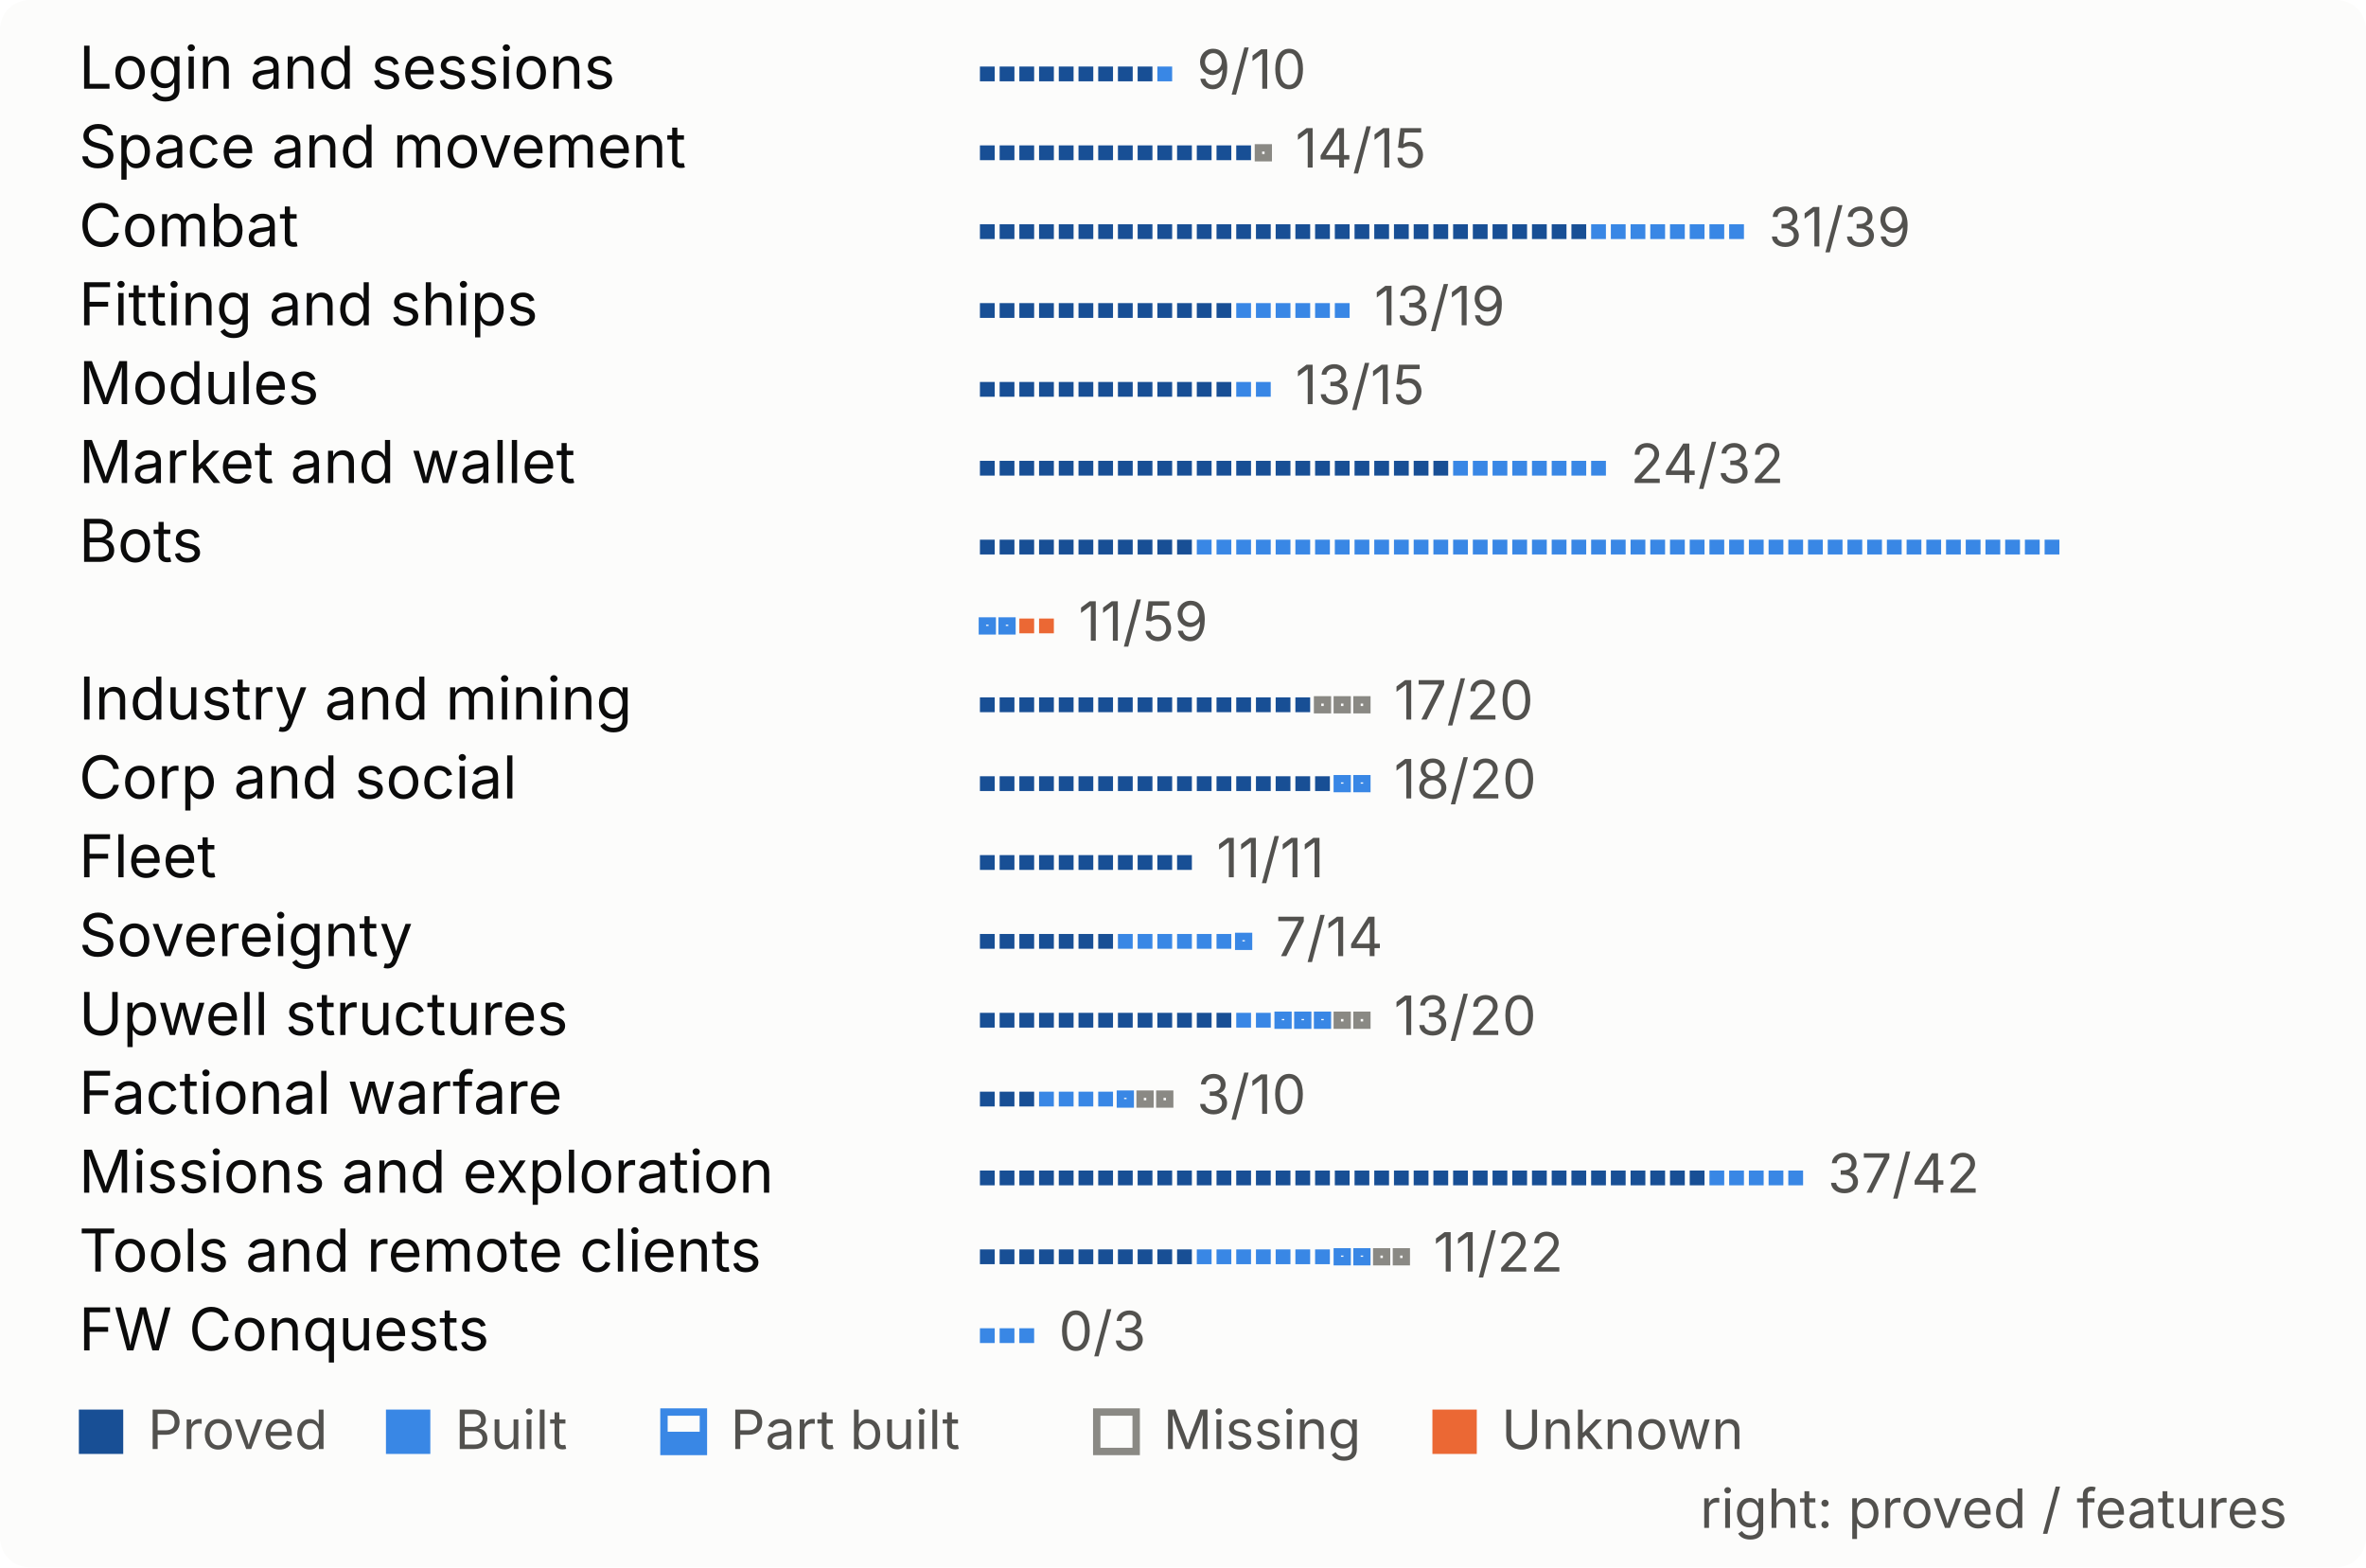
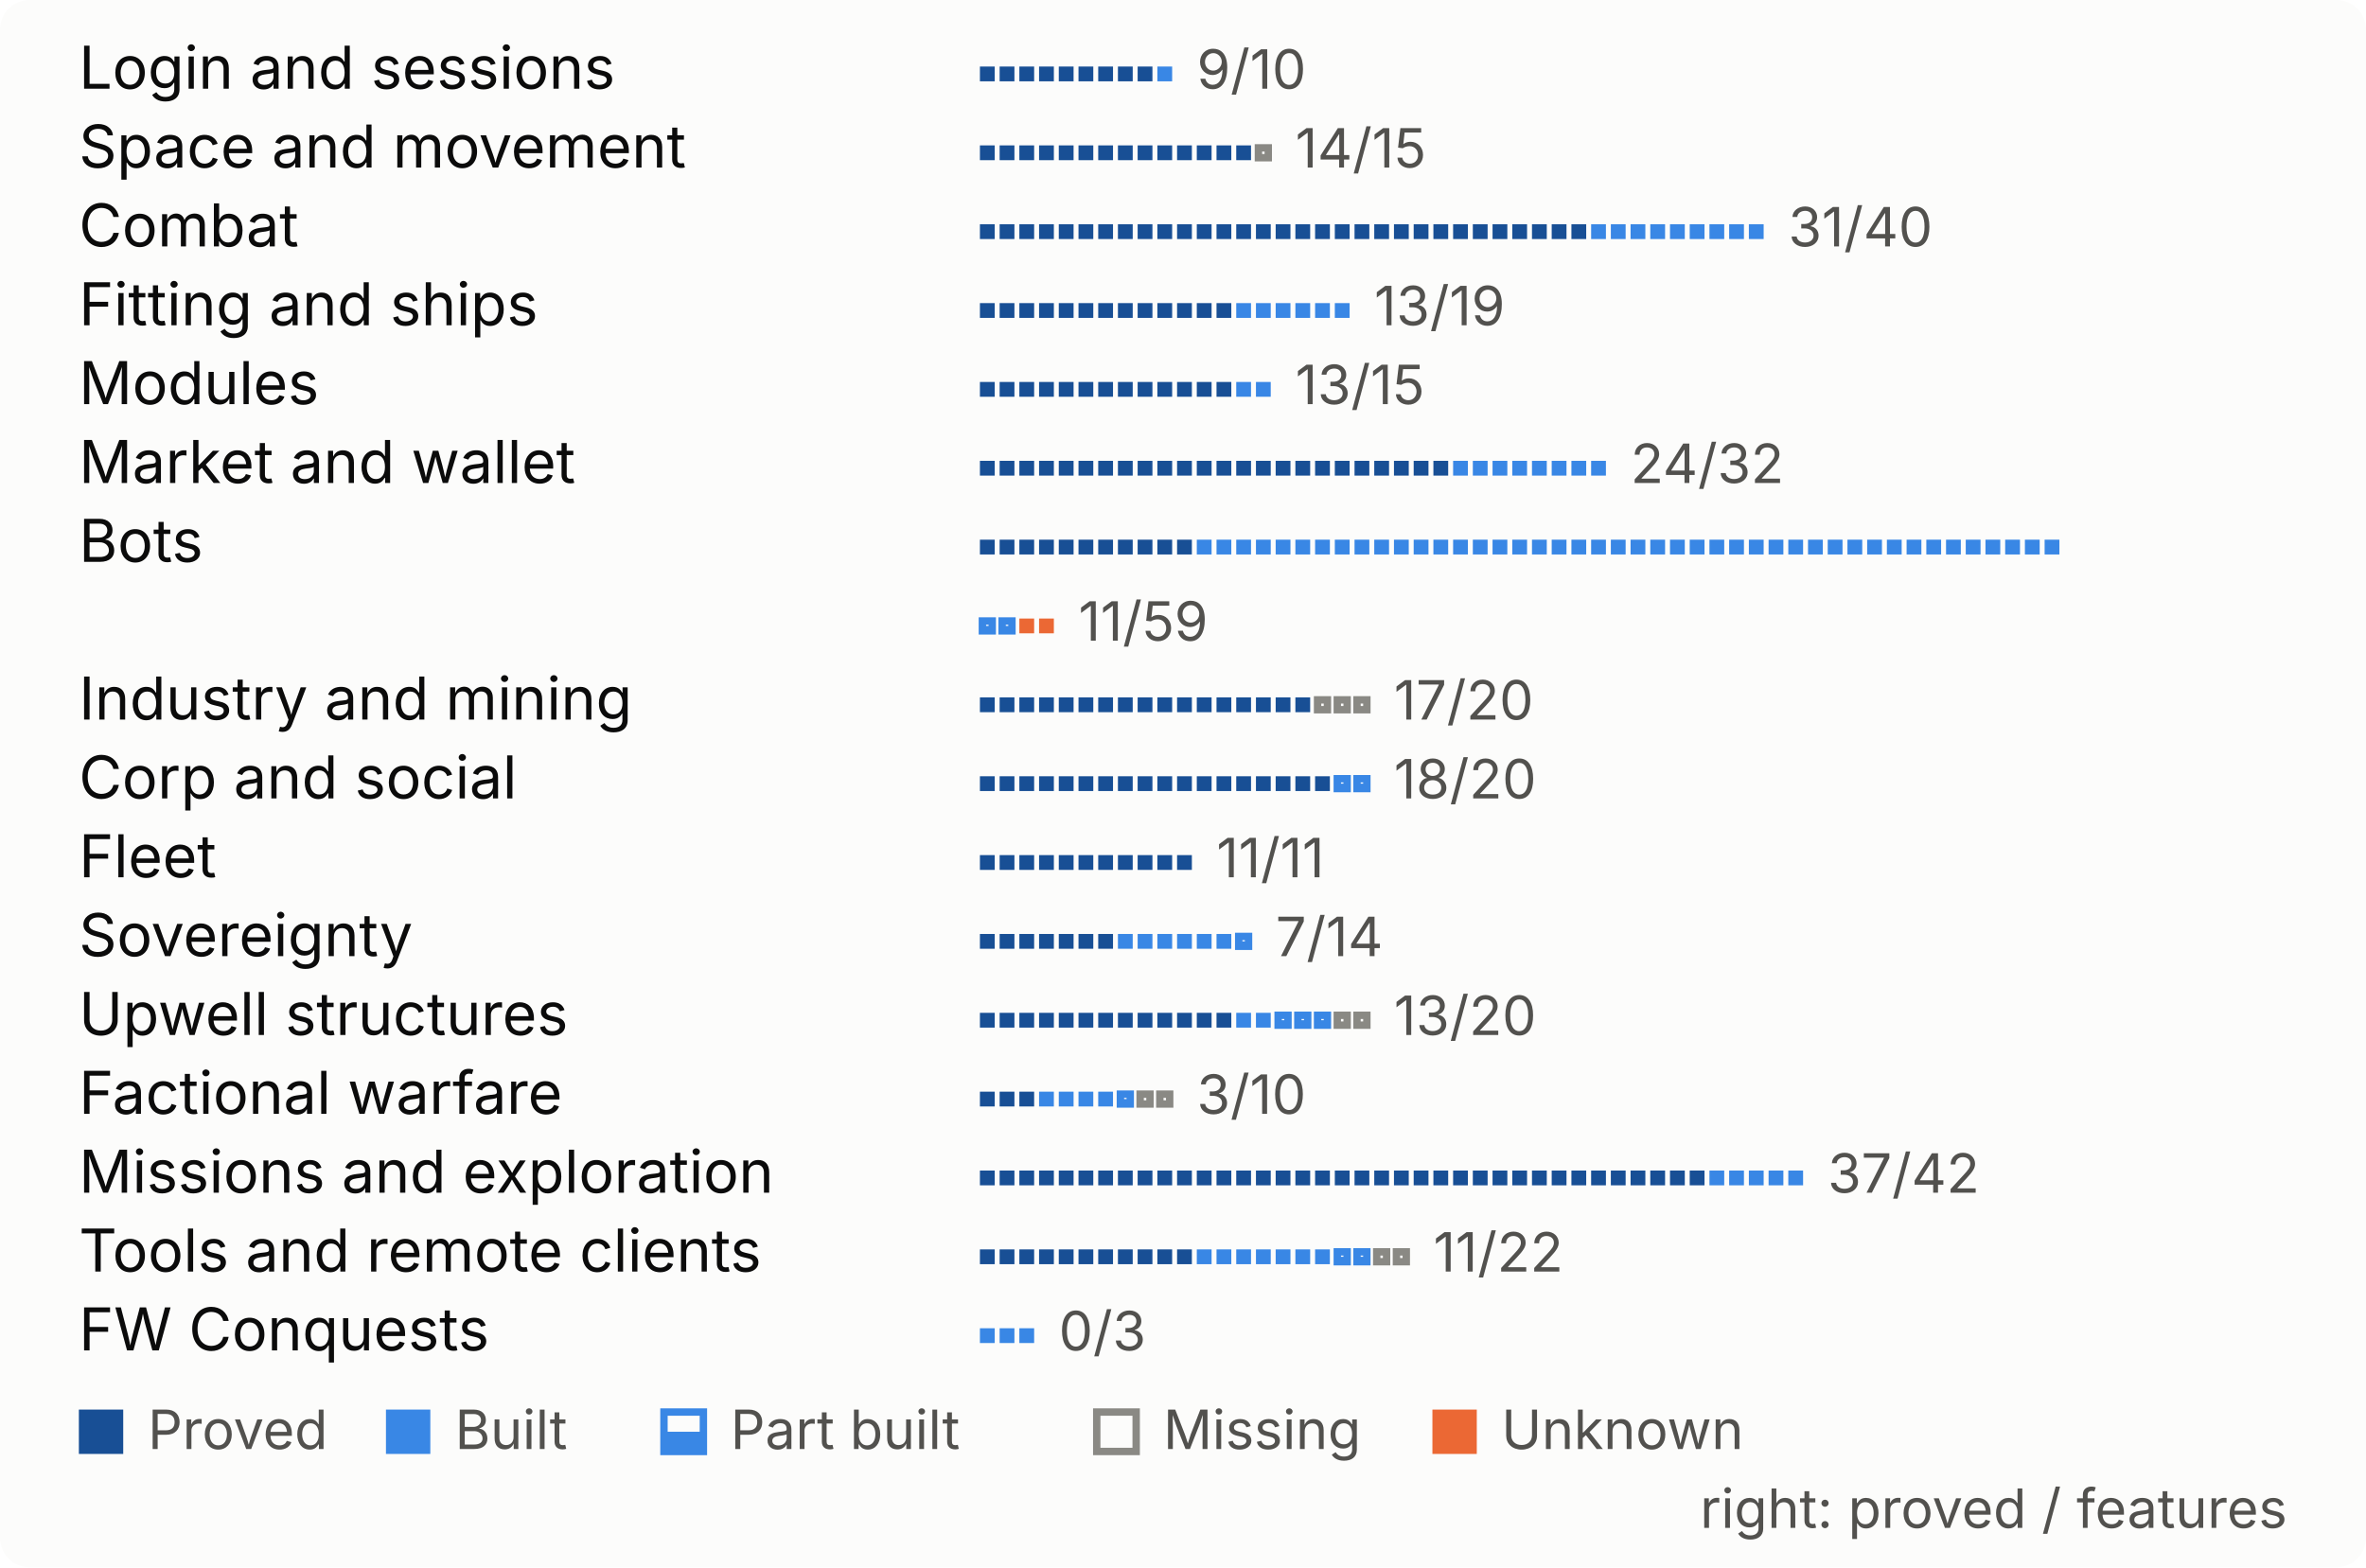
<svg xmlns="http://www.w3.org/2000/svg" width="480" height="318" viewBox="0 0 480 318" role="img" aria-label="Progress by system, one mark per feature">
  <style>
.bg{fill:#fcfcfb}.t{fill:#0b0b0b}.s{fill:#52514e}.rule{fill:#e1e0d9}
.proved{fill:#184f95}.built{fill:#3987e5}.unknown{fill:#eb6834}
.part-o{fill:none;stroke:#3987e5;stroke-width:1.5}.part-f{fill:#3987e5}
.missing{fill:none;stroke:#8a8984;stroke-width:1.5}
.pass{fill:#184f95}.fail{fill:#eb6834}.none{fill:none;stroke:#8a8984;stroke-width:1.5}
@media (prefers-color-scheme:dark){
.bg{fill:#1a1a19}.t{fill:#f0efec}.s{fill:#c3c2b7}.rule{fill:#383835}
.proved{fill:#86b6ef}.built{fill:#3987e5}.unknown{fill:#d95926}
.part-o{stroke:#3987e5}.part-f{fill:#3987e5}
.missing{stroke:#8d8c85}
.pass{fill:#86b6ef}.fail{fill:#d95926}.none{stroke:#8d8c85}
}
text{font-family:system-ui,-apple-system,"Segoe UI",sans-serif;font-size:12px}
.big{font-size:26px;font-weight:600}.b{font-weight:600}.xs{font-size:11px}
</style>
  <rect width="480" height="318" rx="6" class="bg" />
  <text x="16.0" y="18.0" class="t">Login and sessions</text>
  <rect x="198.8" y="13.5" width="3" height="3" class="proved" />
  <rect x="202.8" y="13.5" width="3" height="3" class="proved" />
  <rect x="206.8" y="13.5" width="3" height="3" class="proved" />
  <rect x="210.8" y="13.5" width="3" height="3" class="proved" />
  <rect x="214.8" y="13.5" width="3" height="3" class="proved" />
  <rect x="218.8" y="13.5" width="3" height="3" class="proved" />
  <rect x="222.8" y="13.5" width="3" height="3" class="proved" />
  <rect x="226.8" y="13.5" width="3" height="3" class="proved" />
  <rect x="230.8" y="13.5" width="3" height="3" class="proved" />
  <rect x="234.8" y="13.5" width="3" height="3" class="built" />
  <text x="242.8" y="18.0" class="s xs">9/10</text>
  <text x="16.0" y="34.0" class="t">Space and movement</text>
  <rect x="198.8" y="29.5" width="3" height="3" class="proved" />
  <rect x="202.8" y="29.5" width="3" height="3" class="proved" />
  <rect x="206.8" y="29.5" width="3" height="3" class="proved" />
  <rect x="210.8" y="29.5" width="3" height="3" class="proved" />
  <rect x="214.8" y="29.5" width="3" height="3" class="proved" />
  <rect x="218.8" y="29.5" width="3" height="3" class="proved" />
  <rect x="222.8" y="29.5" width="3" height="3" class="proved" />
  <rect x="226.8" y="29.5" width="3" height="3" class="proved" />
  <rect x="230.8" y="29.5" width="3" height="3" class="proved" />
  <rect x="234.8" y="29.5" width="3" height="3" class="proved" />
  <rect x="238.8" y="29.5" width="3" height="3" class="proved" />
  <rect x="242.8" y="29.5" width="3" height="3" class="proved" />
  <rect x="246.8" y="29.5" width="3" height="3" class="proved" />
  <rect x="250.8" y="29.5" width="3" height="3" class="proved" />
  <rect x="255.3" y="30.0" width="2" height="2" fill="none" class="missing" />
  <text x="262.8" y="34.0" class="s xs">14/15</text>
  <text x="16.0" y="50.0" class="t">Combat</text>
  <rect x="198.8" y="45.5" width="3" height="3" class="proved" />
  <rect x="202.8" y="45.5" width="3" height="3" class="proved" />
  <rect x="206.8" y="45.5" width="3" height="3" class="proved" />
  <rect x="210.8" y="45.5" width="3" height="3" class="proved" />
  <rect x="214.8" y="45.5" width="3" height="3" class="proved" />
  <rect x="218.8" y="45.5" width="3" height="3" class="proved" />
  <rect x="222.8" y="45.5" width="3" height="3" class="proved" />
  <rect x="226.8" y="45.5" width="3" height="3" class="proved" />
  <rect x="230.8" y="45.5" width="3" height="3" class="proved" />
  <rect x="234.8" y="45.5" width="3" height="3" class="proved" />
  <rect x="238.8" y="45.5" width="3" height="3" class="proved" />
  <rect x="242.8" y="45.5" width="3" height="3" class="proved" />
  <rect x="246.8" y="45.5" width="3" height="3" class="proved" />
  <rect x="250.8" y="45.5" width="3" height="3" class="proved" />
  <rect x="254.8" y="45.5" width="3" height="3" class="proved" />
  <rect x="258.8" y="45.5" width="3" height="3" class="proved" />
  <rect x="262.8" y="45.5" width="3" height="3" class="proved" />
  <rect x="266.8" y="45.5" width="3" height="3" class="proved" />
  <rect x="270.8" y="45.5" width="3" height="3" class="proved" />
  <rect x="274.8" y="45.5" width="3" height="3" class="proved" />
  <rect x="278.8" y="45.5" width="3" height="3" class="proved" />
  <rect x="282.8" y="45.5" width="3" height="3" class="proved" />
  <rect x="286.8" y="45.5" width="3" height="3" class="proved" />
  <rect x="290.8" y="45.5" width="3" height="3" class="proved" />
  <rect x="294.8" y="45.5" width="3" height="3" class="proved" />
  <rect x="298.8" y="45.5" width="3" height="3" class="proved" />
  <rect x="302.8" y="45.5" width="3" height="3" class="proved" />
  <rect x="306.8" y="45.5" width="3" height="3" class="proved" />
  <rect x="310.8" y="45.5" width="3" height="3" class="proved" />
  <rect x="314.8" y="45.5" width="3" height="3" class="proved" />
  <rect x="318.8" y="45.5" width="3" height="3" class="proved" />
  <rect x="322.8" y="45.5" width="3" height="3" class="built" />
  <rect x="326.8" y="45.5" width="3" height="3" class="built" />
  <rect x="330.8" y="45.5" width="3" height="3" class="built" />
  <rect x="334.8" y="45.5" width="3" height="3" class="built" />
  <rect x="338.8" y="45.5" width="3" height="3" class="built" />
  <rect x="342.8" y="45.5" width="3" height="3" class="built" />
  <rect x="346.8" y="45.5" width="3" height="3" class="built" />
  <rect x="350.8" y="45.5" width="3" height="3" class="built" />
-   <text x="358.8" y="50.0" class="s xs">31/39</text>
+   <rect x="354.8" y="45.5" width="3" height="3" class="built" />
+   <text x="362.8" y="50.0" class="s xs">31/40</text>
  <text x="16.0" y="66.0" class="t">Fitting and ships</text>
  <rect x="198.8" y="61.5" width="3" height="3" class="proved" />
  <rect x="202.8" y="61.5" width="3" height="3" class="proved" />
  <rect x="206.8" y="61.5" width="3" height="3" class="proved" />
  <rect x="210.8" y="61.5" width="3" height="3" class="proved" />
  <rect x="214.8" y="61.5" width="3" height="3" class="proved" />
  <rect x="218.8" y="61.5" width="3" height="3" class="proved" />
  <rect x="222.8" y="61.5" width="3" height="3" class="proved" />
  <rect x="226.8" y="61.5" width="3" height="3" class="proved" />
  <rect x="230.8" y="61.5" width="3" height="3" class="proved" />
  <rect x="234.8" y="61.5" width="3" height="3" class="proved" />
  <rect x="238.8" y="61.5" width="3" height="3" class="proved" />
  <rect x="242.8" y="61.5" width="3" height="3" class="proved" />
  <rect x="246.8" y="61.5" width="3" height="3" class="proved" />
  <rect x="250.8" y="61.5" width="3" height="3" class="built" />
  <rect x="254.8" y="61.5" width="3" height="3" class="built" />
  <rect x="258.8" y="61.5" width="3" height="3" class="built" />
  <rect x="262.8" y="61.5" width="3" height="3" class="built" />
  <rect x="266.8" y="61.5" width="3" height="3" class="built" />
  <rect x="270.8" y="61.5" width="3" height="3" class="built" />
  <text x="278.8" y="66.0" class="s xs">13/19</text>
  <text x="16.0" y="82.0" class="t">Modules</text>
  <rect x="198.8" y="77.5" width="3" height="3" class="proved" />
  <rect x="202.8" y="77.5" width="3" height="3" class="proved" />
  <rect x="206.8" y="77.5" width="3" height="3" class="proved" />
  <rect x="210.8" y="77.5" width="3" height="3" class="proved" />
  <rect x="214.8" y="77.5" width="3" height="3" class="proved" />
  <rect x="218.8" y="77.5" width="3" height="3" class="proved" />
  <rect x="222.8" y="77.5" width="3" height="3" class="proved" />
  <rect x="226.8" y="77.5" width="3" height="3" class="proved" />
  <rect x="230.8" y="77.5" width="3" height="3" class="proved" />
  <rect x="234.8" y="77.5" width="3" height="3" class="proved" />
  <rect x="238.8" y="77.5" width="3" height="3" class="proved" />
  <rect x="242.8" y="77.5" width="3" height="3" class="proved" />
  <rect x="246.8" y="77.5" width="3" height="3" class="proved" />
  <rect x="250.8" y="77.5" width="3" height="3" class="built" />
  <rect x="254.8" y="77.5" width="3" height="3" class="built" />
  <text x="262.8" y="82.0" class="s xs">13/15</text>
  <text x="16.0" y="98.0" class="t">Market and wallet</text>
  <rect x="198.8" y="93.5" width="3" height="3" class="proved" />
  <rect x="202.8" y="93.5" width="3" height="3" class="proved" />
  <rect x="206.8" y="93.5" width="3" height="3" class="proved" />
  <rect x="210.8" y="93.5" width="3" height="3" class="proved" />
  <rect x="214.8" y="93.5" width="3" height="3" class="proved" />
  <rect x="218.8" y="93.5" width="3" height="3" class="proved" />
  <rect x="222.8" y="93.5" width="3" height="3" class="proved" />
  <rect x="226.8" y="93.5" width="3" height="3" class="proved" />
  <rect x="230.8" y="93.5" width="3" height="3" class="proved" />
  <rect x="234.8" y="93.5" width="3" height="3" class="proved" />
  <rect x="238.8" y="93.5" width="3" height="3" class="proved" />
  <rect x="242.8" y="93.5" width="3" height="3" class="proved" />
  <rect x="246.8" y="93.5" width="3" height="3" class="proved" />
  <rect x="250.8" y="93.5" width="3" height="3" class="proved" />
  <rect x="254.8" y="93.5" width="3" height="3" class="proved" />
  <rect x="258.8" y="93.5" width="3" height="3" class="proved" />
  <rect x="262.8" y="93.5" width="3" height="3" class="proved" />
  <rect x="266.8" y="93.5" width="3" height="3" class="proved" />
  <rect x="270.8" y="93.5" width="3" height="3" class="proved" />
  <rect x="274.8" y="93.5" width="3" height="3" class="proved" />
  <rect x="278.8" y="93.5" width="3" height="3" class="proved" />
  <rect x="282.8" y="93.5" width="3" height="3" class="proved" />
  <rect x="286.8" y="93.5" width="3" height="3" class="proved" />
  <rect x="290.8" y="93.5" width="3" height="3" class="proved" />
  <rect x="294.8" y="93.5" width="3" height="3" class="built" />
  <rect x="298.8" y="93.5" width="3" height="3" class="built" />
  <rect x="302.8" y="93.5" width="3" height="3" class="built" />
  <rect x="306.8" y="93.5" width="3" height="3" class="built" />
  <rect x="310.8" y="93.5" width="3" height="3" class="built" />
  <rect x="314.8" y="93.5" width="3" height="3" class="built" />
  <rect x="318.8" y="93.5" width="3" height="3" class="built" />
  <rect x="322.8" y="93.5" width="3" height="3" class="built" />
  <text x="330.8" y="98.0" class="s xs">24/32</text>
  <text x="16.0" y="114.0" class="t">Bots</text>
  <rect x="198.8" y="109.5" width="3" height="3" class="proved" />
  <rect x="202.8" y="109.5" width="3" height="3" class="proved" />
  <rect x="206.8" y="109.5" width="3" height="3" class="proved" />
  <rect x="210.8" y="109.5" width="3" height="3" class="proved" />
  <rect x="214.8" y="109.5" width="3" height="3" class="proved" />
  <rect x="218.8" y="109.5" width="3" height="3" class="proved" />
  <rect x="222.8" y="109.5" width="3" height="3" class="proved" />
  <rect x="226.8" y="109.5" width="3" height="3" class="proved" />
  <rect x="230.8" y="109.5" width="3" height="3" class="proved" />
  <rect x="234.8" y="109.5" width="3" height="3" class="proved" />
  <rect x="238.8" y="109.5" width="3" height="3" class="proved" />
  <rect x="242.8" y="109.5" width="3" height="3" class="built" />
  <rect x="246.8" y="109.5" width="3" height="3" class="built" />
  <rect x="250.8" y="109.5" width="3" height="3" class="built" />
  <rect x="254.8" y="109.5" width="3" height="3" class="built" />
  <rect x="258.8" y="109.5" width="3" height="3" class="built" />
  <rect x="262.8" y="109.5" width="3" height="3" class="built" />
  <rect x="266.8" y="109.5" width="3" height="3" class="built" />
  <rect x="270.8" y="109.5" width="3" height="3" class="built" />
  <rect x="274.8" y="109.5" width="3" height="3" class="built" />
  <rect x="278.8" y="109.5" width="3" height="3" class="built" />
  <rect x="282.8" y="109.5" width="3" height="3" class="built" />
  <rect x="286.8" y="109.5" width="3" height="3" class="built" />
  <rect x="290.8" y="109.5" width="3" height="3" class="built" />
  <rect x="294.8" y="109.5" width="3" height="3" class="built" />
  <rect x="298.8" y="109.5" width="3" height="3" class="built" />
  <rect x="302.8" y="109.5" width="3" height="3" class="built" />
  <rect x="306.8" y="109.5" width="3" height="3" class="built" />
  <rect x="310.8" y="109.5" width="3" height="3" class="built" />
  <rect x="314.8" y="109.5" width="3" height="3" class="built" />
  <rect x="318.8" y="109.5" width="3" height="3" class="built" />
  <rect x="322.8" y="109.5" width="3" height="3" class="built" />
  <rect x="326.8" y="109.5" width="3" height="3" class="built" />
  <rect x="330.8" y="109.5" width="3" height="3" class="built" />
  <rect x="334.8" y="109.5" width="3" height="3" class="built" />
  <rect x="338.8" y="109.5" width="3" height="3" class="built" />
  <rect x="342.8" y="109.5" width="3" height="3" class="built" />
  <rect x="346.8" y="109.5" width="3" height="3" class="built" />
  <rect x="350.8" y="109.5" width="3" height="3" class="built" />
  <rect x="354.8" y="109.5" width="3" height="3" class="built" />
  <rect x="358.8" y="109.5" width="3" height="3" class="built" />
  <rect x="362.8" y="109.5" width="3" height="3" class="built" />
  <rect x="366.8" y="109.5" width="3" height="3" class="built" />
  <rect x="370.8" y="109.5" width="3" height="3" class="built" />
  <rect x="374.8" y="109.5" width="3" height="3" class="built" />
  <rect x="378.8" y="109.5" width="3" height="3" class="built" />
  <rect x="382.8" y="109.5" width="3" height="3" class="built" />
  <rect x="386.8" y="109.5" width="3" height="3" class="built" />
  <rect x="390.8" y="109.5" width="3" height="3" class="built" />
  <rect x="394.8" y="109.5" width="3" height="3" class="built" />
  <rect x="398.8" y="109.5" width="3" height="3" class="built" />
  <rect x="402.8" y="109.5" width="3" height="3" class="built" />
  <rect x="406.8" y="109.5" width="3" height="3" class="built" />
  <rect x="410.8" y="109.5" width="3" height="3" class="built" />
  <rect x="414.8" y="109.5" width="3" height="3" class="built" />
  <rect x="199.3" y="126.0" width="2" height="2" fill="none" class="part-o" />
  <rect x="198.8" y="127.0" width="3" height="1.5" class="part-f" />
  <rect x="203.3" y="126.0" width="2" height="2" fill="none" class="part-o" />
  <rect x="202.8" y="127.0" width="3" height="1.5" class="part-f" />
  <rect x="206.8" y="125.5" width="3" height="3" class="unknown" />
  <rect x="210.8" y="125.5" width="3" height="3" class="unknown" />
  <text x="218.8" y="130.0" class="s xs">11/59</text>
  <text x="16.0" y="146.0" class="t">Industry and mining</text>
  <rect x="198.8" y="141.5" width="3" height="3" class="proved" />
  <rect x="202.8" y="141.5" width="3" height="3" class="proved" />
  <rect x="206.8" y="141.5" width="3" height="3" class="proved" />
  <rect x="210.8" y="141.5" width="3" height="3" class="proved" />
  <rect x="214.8" y="141.5" width="3" height="3" class="proved" />
  <rect x="218.8" y="141.5" width="3" height="3" class="proved" />
  <rect x="222.8" y="141.5" width="3" height="3" class="proved" />
  <rect x="226.8" y="141.5" width="3" height="3" class="proved" />
  <rect x="230.8" y="141.5" width="3" height="3" class="proved" />
  <rect x="234.8" y="141.5" width="3" height="3" class="proved" />
  <rect x="238.8" y="141.5" width="3" height="3" class="proved" />
  <rect x="242.8" y="141.5" width="3" height="3" class="proved" />
  <rect x="246.8" y="141.5" width="3" height="3" class="proved" />
  <rect x="250.8" y="141.5" width="3" height="3" class="proved" />
  <rect x="254.8" y="141.5" width="3" height="3" class="proved" />
  <rect x="258.8" y="141.5" width="3" height="3" class="proved" />
  <rect x="262.8" y="141.5" width="3" height="3" class="proved" />
  <rect x="267.3" y="142.0" width="2" height="2" fill="none" class="missing" />
  <rect x="271.3" y="142.0" width="2" height="2" fill="none" class="missing" />
  <rect x="275.3" y="142.0" width="2" height="2" fill="none" class="missing" />
  <text x="282.8" y="146.0" class="s xs">17/20</text>
  <text x="16.0" y="162.0" class="t">Corp and social</text>
  <rect x="198.8" y="157.5" width="3" height="3" class="proved" />
  <rect x="202.8" y="157.5" width="3" height="3" class="proved" />
  <rect x="206.8" y="157.5" width="3" height="3" class="proved" />
  <rect x="210.8" y="157.5" width="3" height="3" class="proved" />
  <rect x="214.8" y="157.5" width="3" height="3" class="proved" />
  <rect x="218.8" y="157.5" width="3" height="3" class="proved" />
  <rect x="222.8" y="157.5" width="3" height="3" class="proved" />
  <rect x="226.8" y="157.5" width="3" height="3" class="proved" />
  <rect x="230.8" y="157.5" width="3" height="3" class="proved" />
  <rect x="234.8" y="157.5" width="3" height="3" class="proved" />
  <rect x="238.8" y="157.5" width="3" height="3" class="proved" />
  <rect x="242.8" y="157.5" width="3" height="3" class="proved" />
  <rect x="246.8" y="157.5" width="3" height="3" class="proved" />
  <rect x="250.8" y="157.5" width="3" height="3" class="proved" />
  <rect x="254.8" y="157.5" width="3" height="3" class="proved" />
  <rect x="258.8" y="157.5" width="3" height="3" class="proved" />
  <rect x="262.8" y="157.5" width="3" height="3" class="proved" />
  <rect x="266.8" y="157.5" width="3" height="3" class="proved" />
  <rect x="271.3" y="158.0" width="2" height="2" fill="none" class="part-o" />
  <rect x="270.8" y="159.0" width="3" height="1.5" class="part-f" />
  <rect x="275.3" y="158.0" width="2" height="2" fill="none" class="part-o" />
  <rect x="274.8" y="159.0" width="3" height="1.5" class="part-f" />
  <text x="282.8" y="162.0" class="s xs">18/20</text>
  <text x="16.0" y="178.0" class="t">Fleet</text>
  <rect x="198.8" y="173.5" width="3" height="3" class="proved" />
  <rect x="202.8" y="173.5" width="3" height="3" class="proved" />
  <rect x="206.8" y="173.5" width="3" height="3" class="proved" />
  <rect x="210.8" y="173.5" width="3" height="3" class="proved" />
  <rect x="214.8" y="173.5" width="3" height="3" class="proved" />
  <rect x="218.8" y="173.5" width="3" height="3" class="proved" />
  <rect x="222.8" y="173.5" width="3" height="3" class="proved" />
  <rect x="226.8" y="173.5" width="3" height="3" class="proved" />
  <rect x="230.8" y="173.5" width="3" height="3" class="proved" />
  <rect x="234.8" y="173.5" width="3" height="3" class="proved" />
  <rect x="238.8" y="173.5" width="3" height="3" class="proved" />
  <text x="246.8" y="178.0" class="s xs">11/11</text>
  <text x="16.0" y="194.0" class="t">Sovereignty</text>
  <rect x="198.8" y="189.5" width="3" height="3" class="proved" />
  <rect x="202.8" y="189.5" width="3" height="3" class="proved" />
  <rect x="206.8" y="189.5" width="3" height="3" class="proved" />
  <rect x="210.8" y="189.5" width="3" height="3" class="proved" />
  <rect x="214.8" y="189.5" width="3" height="3" class="proved" />
  <rect x="218.8" y="189.5" width="3" height="3" class="proved" />
  <rect x="222.8" y="189.5" width="3" height="3" class="proved" />
  <rect x="226.8" y="189.5" width="3" height="3" class="built" />
  <rect x="230.8" y="189.5" width="3" height="3" class="built" />
  <rect x="234.8" y="189.5" width="3" height="3" class="built" />
  <rect x="238.8" y="189.5" width="3" height="3" class="built" />
  <rect x="242.8" y="189.5" width="3" height="3" class="built" />
  <rect x="246.8" y="189.5" width="3" height="3" class="built" />
  <rect x="251.3" y="190.0" width="2" height="2" fill="none" class="part-o" />
  <rect x="250.8" y="191.0" width="3" height="1.5" class="part-f" />
  <text x="258.8" y="194.0" class="s xs">7/14</text>
  <text x="16.0" y="210.0" class="t">Upwell structures</text>
  <rect x="198.8" y="205.5" width="3" height="3" class="proved" />
  <rect x="202.8" y="205.5" width="3" height="3" class="proved" />
  <rect x="206.8" y="205.5" width="3" height="3" class="proved" />
  <rect x="210.8" y="205.5" width="3" height="3" class="proved" />
  <rect x="214.8" y="205.5" width="3" height="3" class="proved" />
  <rect x="218.8" y="205.5" width="3" height="3" class="proved" />
  <rect x="222.8" y="205.5" width="3" height="3" class="proved" />
  <rect x="226.8" y="205.5" width="3" height="3" class="proved" />
  <rect x="230.8" y="205.5" width="3" height="3" class="proved" />
  <rect x="234.8" y="205.5" width="3" height="3" class="proved" />
  <rect x="238.8" y="205.5" width="3" height="3" class="proved" />
  <rect x="242.8" y="205.5" width="3" height="3" class="proved" />
  <rect x="246.8" y="205.5" width="3" height="3" class="proved" />
  <rect x="250.8" y="205.5" width="3" height="3" class="built" />
  <rect x="254.8" y="205.5" width="3" height="3" class="built" />
  <rect x="259.3" y="206.0" width="2" height="2" fill="none" class="part-o" />
  <rect x="258.8" y="207.0" width="3" height="1.5" class="part-f" />
  <rect x="263.3" y="206.0" width="2" height="2" fill="none" class="part-o" />
  <rect x="262.8" y="207.0" width="3" height="1.5" class="part-f" />
  <rect x="267.3" y="206.0" width="2" height="2" fill="none" class="part-o" />
  <rect x="266.8" y="207.0" width="3" height="1.5" class="part-f" />
  <rect x="271.3" y="206.0" width="2" height="2" fill="none" class="missing" />
  <rect x="275.3" y="206.0" width="2" height="2" fill="none" class="missing" />
  <text x="282.8" y="210.0" class="s xs">13/20</text>
  <text x="16.0" y="226.0" class="t">Factional warfare</text>
  <rect x="198.8" y="221.5" width="3" height="3" class="proved" />
  <rect x="202.8" y="221.5" width="3" height="3" class="proved" />
  <rect x="206.8" y="221.5" width="3" height="3" class="proved" />
  <rect x="210.8" y="221.5" width="3" height="3" class="built" />
  <rect x="214.8" y="221.5" width="3" height="3" class="built" />
  <rect x="218.8" y="221.5" width="3" height="3" class="built" />
  <rect x="222.8" y="221.5" width="3" height="3" class="built" />
  <rect x="227.3" y="222.0" width="2" height="2" fill="none" class="part-o" />
  <rect x="226.8" y="223.0" width="3" height="1.5" class="part-f" />
  <rect x="231.3" y="222.0" width="2" height="2" fill="none" class="missing" />
  <rect x="235.3" y="222.0" width="2" height="2" fill="none" class="missing" />
  <text x="242.8" y="226.0" class="s xs">3/10</text>
  <text x="16.0" y="242.0" class="t">Missions and exploration</text>
  <rect x="198.8" y="237.5" width="3" height="3" class="proved" />
  <rect x="202.8" y="237.5" width="3" height="3" class="proved" />
  <rect x="206.8" y="237.5" width="3" height="3" class="proved" />
  <rect x="210.8" y="237.5" width="3" height="3" class="proved" />
  <rect x="214.8" y="237.5" width="3" height="3" class="proved" />
  <rect x="218.8" y="237.5" width="3" height="3" class="proved" />
  <rect x="222.8" y="237.5" width="3" height="3" class="proved" />
  <rect x="226.8" y="237.5" width="3" height="3" class="proved" />
  <rect x="230.8" y="237.5" width="3" height="3" class="proved" />
  <rect x="234.8" y="237.5" width="3" height="3" class="proved" />
  <rect x="238.8" y="237.5" width="3" height="3" class="proved" />
  <rect x="242.8" y="237.5" width="3" height="3" class="proved" />
  <rect x="246.8" y="237.5" width="3" height="3" class="proved" />
  <rect x="250.8" y="237.5" width="3" height="3" class="proved" />
  <rect x="254.8" y="237.5" width="3" height="3" class="proved" />
  <rect x="258.8" y="237.5" width="3" height="3" class="proved" />
  <rect x="262.8" y="237.5" width="3" height="3" class="proved" />
  <rect x="266.8" y="237.5" width="3" height="3" class="proved" />
  <rect x="270.8" y="237.5" width="3" height="3" class="proved" />
  <rect x="274.8" y="237.5" width="3" height="3" class="proved" />
  <rect x="278.8" y="237.5" width="3" height="3" class="proved" />
  <rect x="282.8" y="237.5" width="3" height="3" class="proved" />
  <rect x="286.8" y="237.5" width="3" height="3" class="proved" />
  <rect x="290.8" y="237.5" width="3" height="3" class="proved" />
  <rect x="294.8" y="237.5" width="3" height="3" class="proved" />
  <rect x="298.8" y="237.5" width="3" height="3" class="proved" />
  <rect x="302.8" y="237.5" width="3" height="3" class="proved" />
  <rect x="306.8" y="237.5" width="3" height="3" class="proved" />
  <rect x="310.8" y="237.5" width="3" height="3" class="proved" />
  <rect x="314.8" y="237.5" width="3" height="3" class="proved" />
  <rect x="318.8" y="237.5" width="3" height="3" class="proved" />
  <rect x="322.8" y="237.5" width="3" height="3" class="proved" />
  <rect x="326.8" y="237.5" width="3" height="3" class="proved" />
  <rect x="330.8" y="237.5" width="3" height="3" class="proved" />
  <rect x="334.8" y="237.5" width="3" height="3" class="proved" />
  <rect x="338.8" y="237.5" width="3" height="3" class="proved" />
  <rect x="342.8" y="237.5" width="3" height="3" class="proved" />
  <rect x="346.8" y="237.5" width="3" height="3" class="built" />
  <rect x="350.8" y="237.5" width="3" height="3" class="built" />
  <rect x="354.8" y="237.5" width="3" height="3" class="built" />
  <rect x="358.8" y="237.5" width="3" height="3" class="built" />
  <rect x="362.8" y="237.5" width="3" height="3" class="built" />
  <text x="370.8" y="242.0" class="s xs">37/42</text>
  <text x="16.0" y="258.0" class="t">Tools and remote clients</text>
  <rect x="198.8" y="253.5" width="3" height="3" class="proved" />
  <rect x="202.8" y="253.5" width="3" height="3" class="proved" />
  <rect x="206.8" y="253.5" width="3" height="3" class="proved" />
  <rect x="210.8" y="253.5" width="3" height="3" class="proved" />
  <rect x="214.8" y="253.5" width="3" height="3" class="proved" />
  <rect x="218.8" y="253.5" width="3" height="3" class="proved" />
  <rect x="222.8" y="253.5" width="3" height="3" class="proved" />
  <rect x="226.8" y="253.5" width="3" height="3" class="proved" />
  <rect x="230.8" y="253.5" width="3" height="3" class="proved" />
  <rect x="234.8" y="253.5" width="3" height="3" class="proved" />
  <rect x="238.8" y="253.5" width="3" height="3" class="proved" />
  <rect x="242.8" y="253.5" width="3" height="3" class="built" />
  <rect x="246.8" y="253.5" width="3" height="3" class="built" />
  <rect x="250.8" y="253.5" width="3" height="3" class="built" />
  <rect x="254.8" y="253.5" width="3" height="3" class="built" />
  <rect x="258.8" y="253.5" width="3" height="3" class="built" />
  <rect x="262.8" y="253.5" width="3" height="3" class="built" />
  <rect x="266.8" y="253.5" width="3" height="3" class="built" />
  <rect x="271.3" y="254.0" width="2" height="2" fill="none" class="part-o" />
  <rect x="270.8" y="255.0" width="3" height="1.5" class="part-f" />
  <rect x="275.3" y="254.0" width="2" height="2" fill="none" class="part-o" />
  <rect x="274.8" y="255.0" width="3" height="1.5" class="part-f" />
  <rect x="279.3" y="254.0" width="2" height="2" fill="none" class="missing" />
  <rect x="283.3" y="254.0" width="2" height="2" fill="none" class="missing" />
  <text x="290.8" y="258.0" class="s xs">11/22</text>
  <text x="16.0" y="274.0" class="t">FW Conquests</text>
  <rect x="198.8" y="269.5" width="3" height="3" class="built" />
  <rect x="202.8" y="269.5" width="3" height="3" class="built" />
  <rect x="206.8" y="269.5" width="3" height="3" class="built" />
  <text x="214.8" y="274.0" class="s xs">0/3</text>
  <rect x="16.0" y="286.0" width="9" height="9" class="proved" />
  <text x="30.0" y="294.0" class="s xs">Proved</text>
  <rect x="78.3" y="286.0" width="9" height="9" class="built" />
  <text x="92.3" y="294.0" class="s xs">Built</text>
  <rect x="134.7" y="286.5" width="8" height="8" fill="none" class="part-o" />
  <rect x="134.2" y="290.5" width="9" height="4.5" class="part-f" />
  <text x="148.2" y="294.0" class="s xs">Part built</text>
  <rect x="222.5" y="286.5" width="8" height="8" fill="none" class="missing" />
  <text x="236.0" y="294.0" class="s xs">Missing</text>
  <rect x="290.6" y="286.0" width="9" height="9" class="unknown" />
  <text x="304.6" y="294.0" class="s xs">Unknown</text>
  <text x="464.0" y="310.0" class="s xs" text-anchor="end">right: proved / features</text>
</svg>
